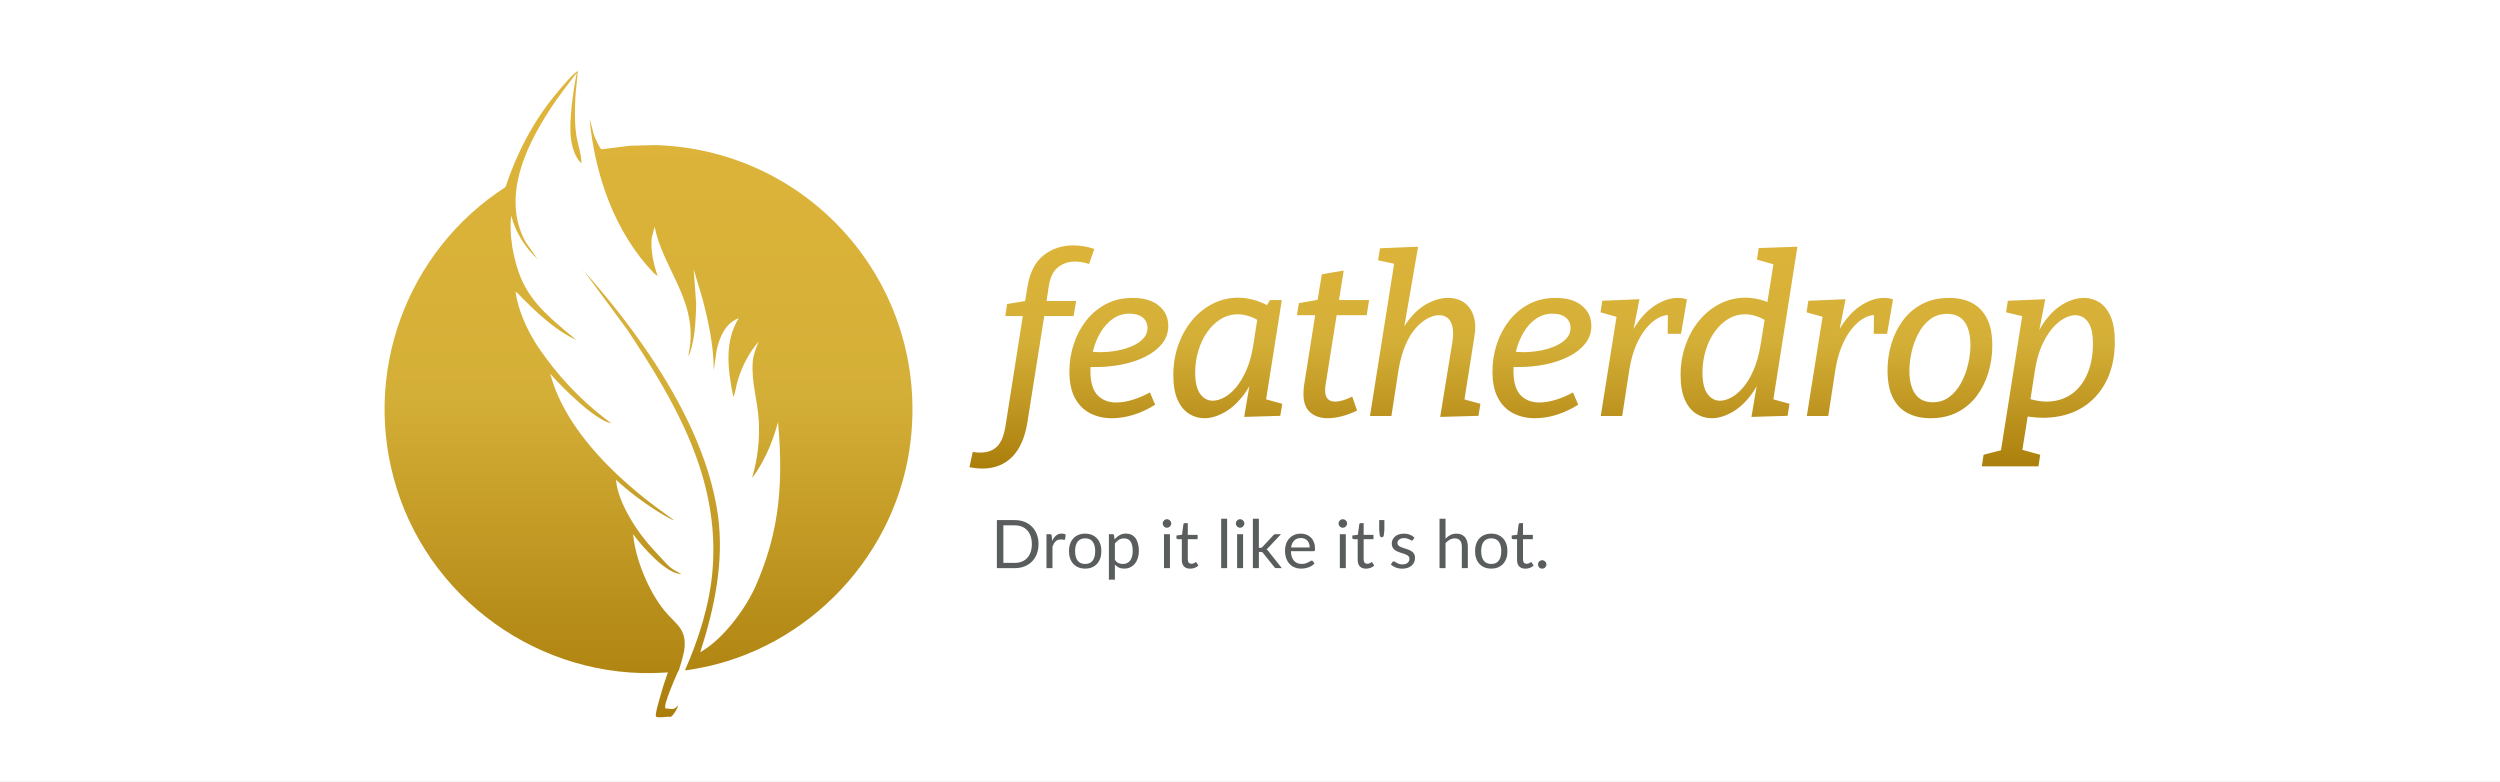
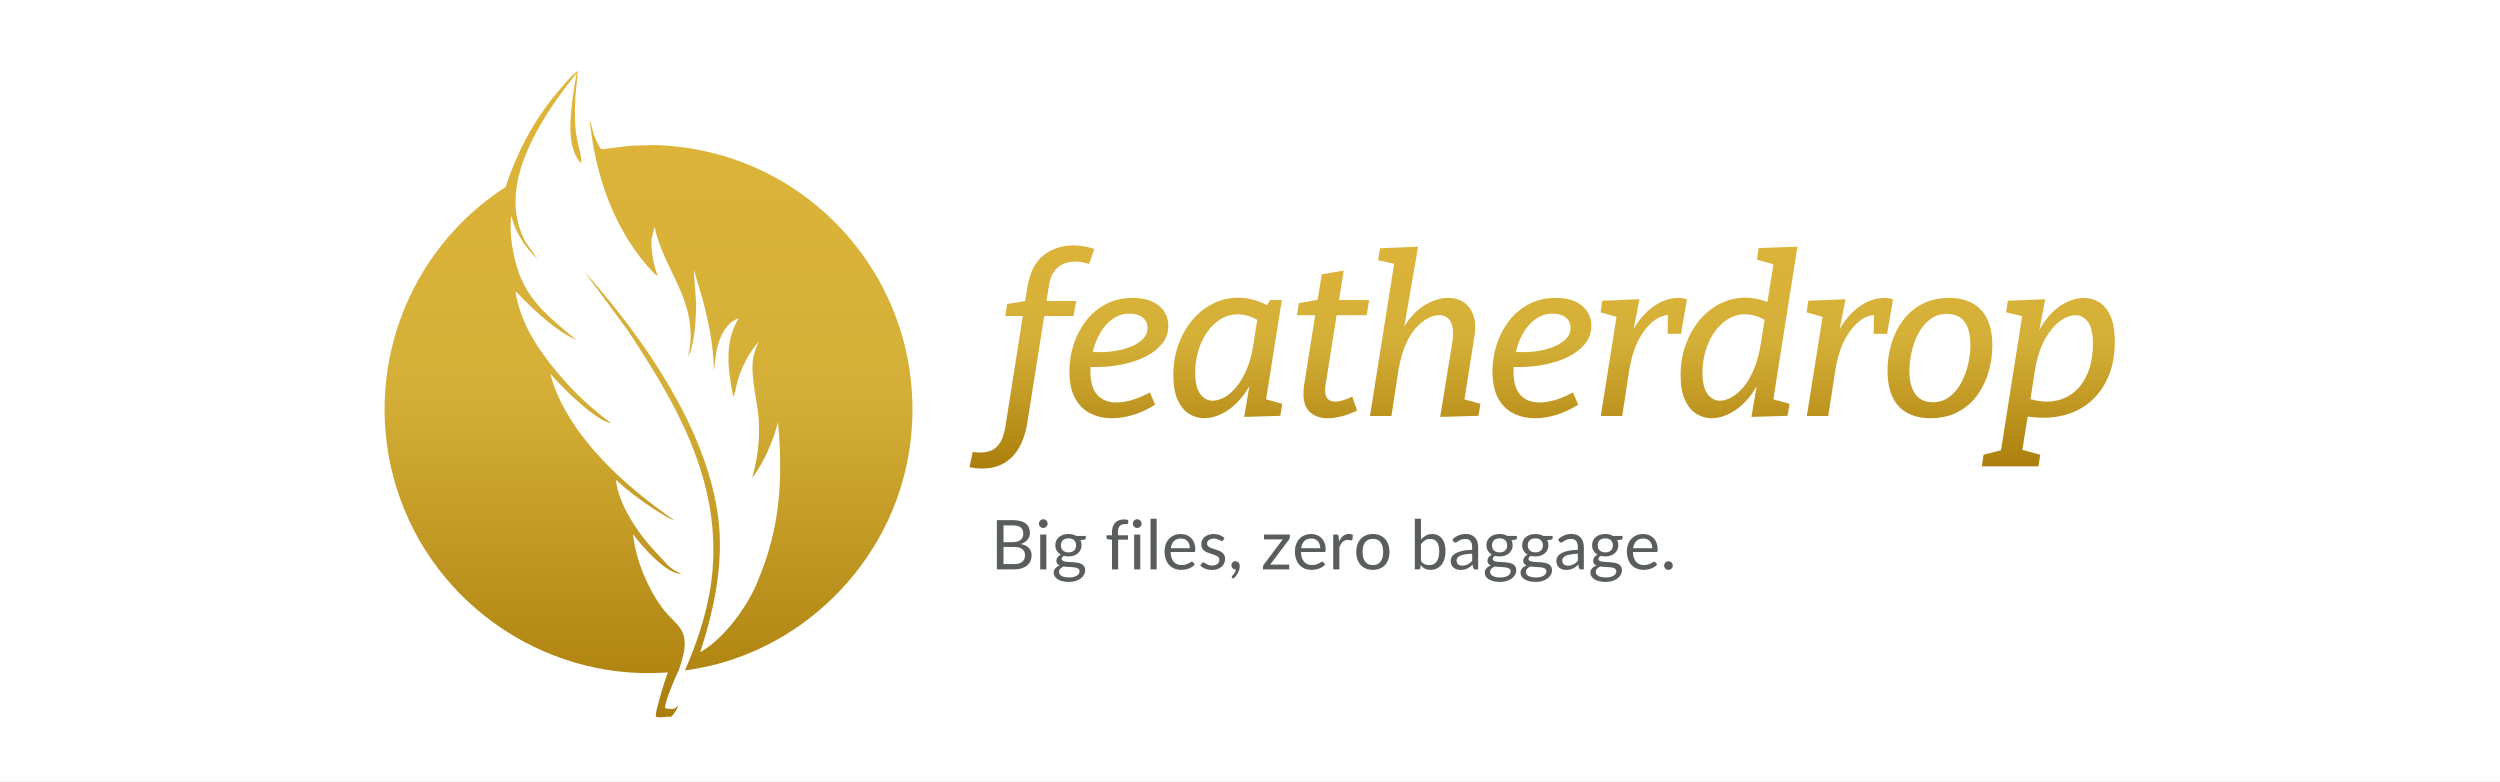
<svg xmlns="http://www.w3.org/2000/svg" viewBox="0 0 1600 500" width="1600" height="500" role="img" aria-label="featherdrop">
  <defs>
    <linearGradient id="fd-gold-name" x1="0" y1="135.36" x2="0" y2="303.37" gradientUnits="userSpaceOnUse">
      <stop offset="0" stop-color="#E0B53A" />
      <stop offset="0.5" stop-color="#D4AF37" />
      <stop offset="1" stop-color="#A97C0A" />
    </linearGradient>
  </defs>
  <rect width="1600" height="500" fill="#ffffff" />
  <g transform="translate(199.98,37.38) scale(0.43)">
    <defs>
      <linearGradient id="fd-gold" x1="500" y1="0" x2="500" y2="1000" gradientUnits="userSpaceOnUse">
        <stop offset="0" stop-color="#E0B53A" />
        <stop offset="0.5" stop-color="#D4AF37" />
        <stop offset="1" stop-color="#A97C0A" />
      </linearGradient>
    </defs>
    <g fill="url(#fd-gold)">
      <path d="M402.1,314.2c35.5,39.8,69.2,82,99.1,126.3,47.3,70.3,90.3,153.9,102.2,238.9,9.7,69.4-5.1,138.7-26.2,204.4,34.7-19.6,68.9-66.4,83.8-101.6,27.4-64.5,42.2-131.3,31.9-241-14.3,54.5-38.6,83.2-38.6,83.2,8.2-27.5,11.5-56,10-84.8-1.6-29.2-11.1-57.7-9.1-87.1.8-11,4.7-21.3,9.1-31.3-14.3,16.4-24.7,36.5-31.1,57.4-2.1,6.9-3.1,14.4-5.2,21.1s0,2.8-1.8,3.1c-7.9-38.6-13.6-80.9,8.2-116.1-20.3,7.3-29,29.3-33.1,48.9l-4,29.1c0-36.1-7.6-71.6-16.6-106.3l-13.3-44.3,3.7,51.2c-.6,21.5-1.2,43.3-6.7,64.2-1.1,4.1-2.5,10.4-5.2,13.4,4.4-18.4,4.8-36.9,1.5-55.5-8.4-48.2-42-88.8-51.4-136.8l-4.5,16.8c-1.4,19.5,2.6,38.4,9.1,56.7l-5.4-4.1c-59.3-61.7-88.1-146.6-96.2-230.9l6.6,24.7c1.2,3.4,8.7,20.6,11.3,21.5l42.5-5.3,38.1-1c236.9,7.5,413.4,218.3,377.6,453.9-25.6,168.5-162.8,304.6-331.8,327.7l-2.2.2c20.8-47.3,37.2-99,41.2-150.9,10.4-135.8-55.4-248-127.2-356.3l-66-89.5Z" />
      <path d="M545.9,908.6s-27.2,59.2-19.7,59c7.5-.2,10.6,3.5,17-3.6,4.1-4.2-6.7,16.8-10.7,16s-19.2,2.3-21.2-.5,5.6-27,8.5-37.6c2.9-10.6,14.4-43.2,14.4-43.2l11.7,10Z" />
      <path d="M400.2,156.3c-8.7-8.2-13.3-22.5-15.1-34.3-5.3-33.9,8.2-100.5,8.2-100.5,0,0-20.8,26.7-30.5,40.6-40.8,59-84.3,141.1-45.3,211.7l17.4,24.8c-18.5-17.3-32.7-39.7-39-64.4,0,0-5.3,29.8,8.4,76s41.6,70.5,88.7,109c-40.9-18.2-79.7-62.4-90.7-72.5,2.3,21.3,13.9,55,36.9,87.7,23,32.7,53.5,69.9,105.5,108.7-22.3-3.8-69.5-49.2-90.8-73.8,31.3,119.2,174.6,209.9,184.2,218-1,1.5-47.7-24.2-86.3-60.1,2.6,34.8,33.4,80.6,56.3,104.6s21,25.9,40.9,35.4c-21.5,1-57.4-39.5-71.8-59,3.3,36.6,22.8,84.2,46.4,113.4,17.4,21.5,34.3,26.8,29.7,59.7-.6,4.4-6.9,28.8-9.2,31l-2,.3c-185.8,20.5-361.6-95.6-416.9-273.1-52.8-169.3,14.2-352.7,162.1-448,16.5-50.1,41.2-97.6,74.9-138.3,6.3-7.6,22.9-27.6,30-32.6s2.5-1.6,2.6-1.4c-.7,13.4-2.9,27-3.6,40.5-.9,18.6-1.1,39.3,2,57.6,2.2,13,7.3,25.4,7,38.8Z" />
    </g>
  </g>
  <path d="M628.84 299.87Q626.32 299.87 624.22 299.58Q622.12 299.31 620.44 299.02L622.54 289.22Q623.38 289.37 624.57 289.50Q625.76 289.64 627.16 289.64Q631.36 289.64 634.23 288.38Q637.10 287.13 638.92 284.88Q640.74 282.64 641.79 279.70Q642.84 276.76 643.40 273.40L654.88 200.46L656.14 202.28L643.40 202.28L644.52 194.58L657.96 192.34L655.72 194.86L657.54 183.80Q659.78 169.80 667.83 163.43Q675.88 157.06 686.94 157.06Q693.52 157.06 700.38 159.30L697.02 168.96Q692.40 167.42 687.92 167.42Q681.76 167.42 677.14 171.06Q672.52 174.70 671.26 182.96L669.44 194.86L667.90 192.63L688.76 192.63L687.08 202.28L666.78 202.28L668.60 200.46L657.54 270.19Q656.42 277.32 654.04 282.85Q651.66 288.38 648.02 292.16Q644.38 295.94 639.55 297.90Q634.72 299.87 628.84 299.87M711.58 267.66Q704.02 267.66 697.86 264.58Q691.70 261.50 688.06 254.92Q684.42 248.34 684.42 237.70Q684.42 228.74 687.15 220.34Q689.88 211.94 695.13 205.22Q700.38 198.50 707.87 194.58Q715.36 190.66 724.88 190.66Q735.66 190.66 741.68 195.63Q747.70 200.60 747.70 208.58Q747.70 215.02 743.78 219.92Q739.86 224.82 733.21 228.18Q726.56 231.54 718.30 233.22Q710.04 234.90 701.36 234.90Q700.10 234.90 698.84 234.90Q697.58 234.90 696.32 234.76L697.16 224.96Q698.84 225.10 700.59 225.24Q702.34 225.38 704.16 225.38Q709.48 225.38 714.87 224.40Q720.26 223.42 724.67 221.46Q729.08 219.50 731.74 216.63Q734.40 213.76 734.40 209.98Q734.40 205.78 731.39 203.26Q728.38 200.74 722.92 200.74Q717.04 200.74 712.35 203.96Q707.66 207.18 704.44 212.57Q701.22 217.96 699.54 224.47Q697.86 230.98 697.86 237.42Q697.86 248.06 702.34 252.82Q706.82 257.58 714.38 257.58Q719.28 257.58 724.81 255.90Q730.34 254.22 735.94 251.14L739.30 258.99Q732.44 263.32 725.37 265.50Q718.30 267.66 711.58 267.66M770.80 267.66Q765.48 267.66 760.93 264.79Q756.38 261.93 753.65 255.83Q750.92 249.74 750.92 239.94Q750.92 229.86 754.07 220.90Q757.22 211.94 762.82 205.15Q768.42 198.36 776.05 194.44Q783.68 190.52 792.50 190.52Q797.96 190.52 803.84 192.34Q809.72 194.16 815.74 198.22L809.72 197.24L812.80 192.06L820.36 192.06L809.16 262.76L804.40 253.94L820.64 258.43L819.38 266.13L796.28 266.82L800.76 240.22L804.82 233.36Q801.88 244.84 796.14 252.47Q790.40 260.10 783.68 263.88Q776.96 267.66 770.80 267.66M776.12 256.46Q779.62 256.46 783.61 254.29Q787.60 252.13 791.24 247.71Q794.88 243.30 797.75 236.72Q800.62 230.14 802.02 221.32L805.10 201.72L807.48 206.48Q803.42 203.68 799.64 202.42Q795.86 201.16 792.22 201.16Q786.20 201.16 781.23 204.24Q776.26 207.32 772.62 212.50Q768.98 217.68 766.95 224.40Q764.92 231.13 764.92 238.40Q764.92 247.78 768.14 252.13Q771.36 256.46 776.12 256.46M849.76 267.66Q842.76 267.66 838.49 263.88Q834.22 260.10 834.22 252.13Q834.22 250.86 834.29 249.67Q834.36 248.48 834.50 247.22L842.06 199.63L843.60 201.72L830.02 201.72L831.28 194.02L845.56 191.50L842.90 194.16L845.98 175.54L859.98 173.16L856.62 194.16L855.36 192.06L876.22 192.06L874.68 201.72L853.54 201.72L855.78 199.63L848.36 246.38Q848.22 246.94 848.15 247.85Q848.08 248.76 848.08 249.74Q848.08 253.66 849.76 255.34Q851.44 257.02 854.52 257.02Q856.76 257.02 859.56 256.19Q862.36 255.34 865.44 253.80L868.52 262.76Q863.34 265.28 858.51 266.47Q853.68 267.66 849.76 267.66M946.22 266.13L921.72 266.82L929.56 218.66Q930.40 213.20 929.63 209.42Q928.86 205.64 926.69 203.68Q924.52 201.72 921.02 201.72Q917.52 201.72 913.60 203.82Q909.68 205.92 905.97 210.12Q902.26 214.32 899.46 220.90Q896.66 227.48 895.12 236.30L890.50 266.26L876.78 266.26L892.60 166.58L894.42 169.24L881.96 166.58L883.22 158.88L907.58 157.90L897.22 217.82L892.18 224.96Q895.54 212.64 901.35 205.08Q907.16 197.52 913.88 194.09Q920.60 190.66 926.76 190.66Q932.78 190.66 936.98 193.60Q941.18 196.54 943.07 202.14Q944.96 207.74 943.56 215.72L936.84 258.28L931.10 253.94L947.48 258.43L946.22 266.13M982.34 267.66Q974.78 267.66 968.62 264.58Q962.46 261.50 958.82 254.92Q955.18 248.34 955.18 237.70Q955.18 228.74 957.91 220.34Q960.64 211.94 965.89 205.22Q971.14 198.50 978.63 194.58Q986.12 190.66 995.64 190.66Q1006.42 190.66 1012.44 195.63Q1018.46 200.60 1018.46 208.58Q1018.46 215.02 1014.54 219.92Q1010.62 224.82 1003.97 228.18Q997.32 231.54 989.06 233.22Q980.80 234.90 972.12 234.90Q970.86 234.90 969.60 234.90Q968.34 234.90 967.08 234.76L967.92 224.96Q969.60 225.10 971.35 225.24Q973.10 225.38 974.92 225.38Q980.24 225.38 985.63 224.40Q991.02 223.42 995.43 221.46Q999.84 219.50 1002.50 216.63Q1005.16 213.76 1005.16 209.98Q1005.16 205.78 1002.15 203.26Q999.14 200.74 993.68 200.74Q987.80 200.74 983.11 203.96Q978.42 207.18 975.20 212.57Q971.98 217.96 970.30 224.47Q968.62 230.98 968.62 237.42Q968.62 248.06 973.10 252.82Q977.58 257.58 985.14 257.58Q990.04 257.58 995.57 255.90Q1001.10 254.22 1006.70 251.14L1010.06 258.99Q1003.20 263.32 996.13 265.50Q989.06 267.66 982.34 267.66M1038.20 266.26L1024.48 266.26L1035.68 195.84L1040.44 204.38L1024.34 199.90L1025.46 192.48L1049.26 191.50L1044.08 217.82L1039.88 224.96Q1042.68 214.04 1048.21 206.34Q1053.74 198.64 1060.53 194.65Q1067.32 190.66 1073.90 190.66Q1077.26 190.66 1079.64 191.64L1075.86 213.62L1067.32 213.62L1067.46 200.04L1069.28 201.58Q1065.36 201.30 1061.30 203.47Q1057.24 205.64 1053.53 210.12Q1049.82 214.60 1047.02 221.18Q1044.22 227.76 1042.82 236.30L1038.20 266.26M1095.46 267.66Q1090.14 267.66 1085.59 264.79Q1081.04 261.93 1078.31 255.83Q1075.58 249.74 1075.58 239.94Q1075.58 229.86 1078.73 220.90Q1081.88 211.94 1087.48 205.15Q1093.08 198.36 1100.71 194.44Q1108.34 190.52 1117.16 190.52Q1122.62 190.52 1128.50 192.34Q1134.38 194.16 1140.40 198.22L1130.74 195.84L1136.06 162.38L1140.82 170.78L1124.44 166.16L1125.56 158.74L1150.34 157.90L1133.82 262.76L1129.06 253.94L1145.30 258.43L1144.04 266.13L1120.94 266.82L1125.42 240.22L1129.48 233.36Q1126.54 244.84 1120.87 252.47Q1115.20 260.10 1108.41 263.88Q1101.62 267.66 1095.46 267.66M1100.78 256.46Q1104.28 256.46 1108.20 254.29Q1112.12 252.13 1115.83 247.71Q1119.54 243.30 1122.34 236.72Q1125.14 230.14 1126.68 221.32L1129.76 202.14L1132.14 206.48Q1128.08 203.68 1124.30 202.42Q1120.52 201.16 1116.88 201.16Q1110.86 201.16 1105.89 204.24Q1100.92 207.32 1097.28 212.50Q1093.64 217.68 1091.61 224.40Q1089.58 231.13 1089.58 238.40Q1089.58 247.78 1092.80 252.13Q1096.02 256.46 1100.78 256.46M1170.08 266.26L1156.36 266.26L1167.56 195.84L1172.32 204.38L1156.22 199.90L1157.34 192.48L1181.14 191.50L1175.96 217.82L1171.76 224.96Q1174.56 214.04 1180.09 206.34Q1185.62 198.64 1192.41 194.65Q1199.20 190.66 1205.78 190.66Q1209.14 190.66 1211.52 191.64L1207.74 213.62L1199.20 213.62L1199.34 200.04L1201.16 201.58Q1197.24 201.30 1193.18 203.47Q1189.12 205.64 1185.41 210.12Q1181.70 214.60 1178.90 221.18Q1176.10 227.76 1174.70 236.30L1170.08 266.26M1235.46 267.66Q1227.34 267.66 1221.11 264.51Q1214.88 261.37 1211.45 254.57Q1208.02 247.78 1208.02 237Q1208.02 228.32 1210.47 220.06Q1212.92 211.80 1217.82 205.15Q1222.72 198.50 1230.14 194.58Q1237.56 190.66 1247.50 190.66Q1255.76 190.66 1261.92 193.81Q1268.08 196.96 1271.58 203.68Q1275.08 210.40 1275.08 221.18Q1275.08 229.86 1272.63 238.19Q1270.18 246.52 1265.28 253.17Q1260.38 259.82 1252.89 263.75Q1245.40 267.66 1235.46 267.66M1237 257.44Q1243.16 257.44 1247.71 253.94Q1252.26 250.44 1255.20 244.91Q1258.14 239.38 1259.61 233.01Q1261.08 226.64 1261.08 220.90Q1261.08 211.38 1257.44 206.13Q1253.80 200.88 1246.10 200.88Q1239.80 200.88 1235.25 204.38Q1230.70 207.88 1227.76 213.41Q1224.82 218.94 1223.42 225.31Q1222.02 231.68 1222.02 237.28Q1222.02 246.80 1225.73 252.13Q1229.44 257.44 1237 257.44M1304.62 298.46L1268.36 298.46L1269.48 291.04L1286.84 286.56L1279.70 294.13L1294.54 200.18L1296.50 202.84L1283.90 199.90L1285.02 192.48L1308.96 191.50L1303.78 218.52L1300.14 224.82Q1303.08 213.34 1308.61 205.71Q1314.14 198.08 1320.79 194.38Q1327.44 190.66 1333.74 190.66Q1339.06 190.66 1343.54 193.46Q1348.02 196.26 1350.75 202.42Q1353.48 208.58 1353.48 218.66Q1353.48 232.10 1348.79 242.32Q1344.10 252.54 1335.63 258.84Q1327.16 265.14 1315.54 266.82Q1303.92 268.50 1290.06 265L1298.18 263.75L1293.28 294.40L1288.38 286.28L1305.74 291.04L1304.62 298.46M1302.38 236.86L1299.02 258.56L1296.08 254.36Q1305.88 257.87 1313.93 256.75Q1321.98 255.63 1327.65 250.79Q1333.32 245.96 1336.40 238.05Q1339.48 230.14 1339.48 220.06Q1339.48 210.26 1336.26 205.99Q1333.04 201.72 1328.28 201.72Q1324.78 201.72 1320.86 203.89Q1316.94 206.06 1313.23 210.47Q1309.52 214.88 1306.65 221.46Q1303.78 228.04 1302.38 236.86" fill="url(#fd-gold-name)" />
-   <path d="M664.65 348.24Q664.65 351.70 663.56 354.53Q662.46 357.36 660.47 359.38Q658.47 361.40 655.67 362.50Q652.87 363.61 649.48 363.61L638 363.61L638 332.86L649.48 332.86Q652.87 332.86 655.67 333.96Q658.47 335.07 660.47 337.10Q662.46 339.12 663.56 341.96Q664.65 344.79 664.65 348.24M660.38 348.24Q660.38 345.41 659.61 343.18Q658.84 340.95 657.42 339.40Q656 337.86 653.99 337.04Q651.97 336.23 649.48 336.23L642.16 336.23L642.16 360.24L649.48 360.24Q651.97 360.24 653.99 359.42Q656 358.61 657.42 357.07Q658.84 355.54 659.61 353.31Q660.38 351.08 660.38 348.24M673.11 342.92L673.36 346.23Q674.39 344 675.90 342.74Q677.40 341.48 679.57 341.48Q680.25 341.48 680.89 341.64Q681.52 341.79 682.01 342.11L681.73 344.96Q681.60 345.50 681.09 345.50Q680.79 345.50 680.21 345.37Q679.63 345.24 678.90 345.24Q677.87 345.24 677.07 345.54Q676.26 345.84 675.63 346.43Q675 347.02 674.49 347.89Q673.99 348.76 673.58 349.88L673.58 363.61L669.74 363.61L669.74 341.87L671.93 341.87Q672.55 341.87 672.78 342.11Q673.02 342.34 673.11 342.92M694.52 341.53Q696.90 341.53 698.81 342.32Q700.72 343.12 702.08 344.57Q703.43 346.03 704.15 348.10Q704.87 350.18 704.87 352.73Q704.87 355.30 704.15 357.36Q703.43 359.42 702.08 360.88Q700.72 362.34 698.81 363.13Q696.90 363.91 694.52 363.91Q692.12 363.91 690.20 363.13Q688.28 362.34 686.93 360.88Q685.57 359.42 684.86 357.36Q684.14 355.30 684.14 352.73Q684.14 350.18 684.86 348.10Q685.57 346.03 686.93 344.57Q688.28 343.12 690.20 342.32Q692.12 341.53 694.52 341.53M694.52 360.93Q697.74 360.93 699.33 358.77Q700.92 356.61 700.92 352.75Q700.92 348.87 699.33 346.70Q697.74 344.53 694.52 344.53Q692.89 344.53 691.68 345.09Q690.47 345.65 689.66 346.70Q688.86 347.75 688.46 349.29Q688.06 350.82 688.06 352.75Q688.06 356.61 689.66 358.77Q691.26 360.93 694.52 360.93M713.54 347.86L713.54 358.37Q714.59 359.79 715.83 360.37Q717.08 360.95 718.62 360.95Q721.67 360.95 723.30 358.78Q724.93 356.61 724.93 352.60Q724.93 350.48 724.55 348.95Q724.18 347.43 723.47 346.45Q722.76 345.48 721.73 345.03Q720.70 344.57 719.39 344.57Q717.53 344.57 716.12 345.43Q714.72 346.29 713.54 347.86M713 342.67L713.34 345.24Q714.72 343.54 716.52 342.51Q718.32 341.48 720.64 341.48Q722.53 341.48 724.05 342.20Q725.57 342.92 726.65 344.33Q727.72 345.73 728.30 347.82Q728.88 349.90 728.88 352.60Q728.88 355 728.23 357.07Q727.59 359.15 726.38 360.66Q725.17 362.17 723.42 363.04Q721.67 363.91 719.48 363.91Q717.48 363.91 716.06 363.23Q714.63 362.56 713.54 361.36L713.54 370.97L709.69 370.97L709.69 341.87L711.99 341.87Q712.81 341.87 713 342.67M744.95 341.87L748.77 341.87L748.77 363.61L744.95 363.61L744.95 341.87M749.59 335.05Q749.59 335.61 749.36 336.09Q749.14 336.57 748.76 336.95Q748.38 337.32 747.88 337.54Q747.38 337.75 746.82 337.75Q746.26 337.75 745.78 337.54Q745.29 337.32 744.93 336.95Q744.57 336.57 744.35 336.09Q744.14 335.61 744.14 335.05Q744.14 334.49 744.35 333.98Q744.57 333.48 744.93 333.11Q745.29 332.73 745.78 332.52Q746.26 332.30 746.82 332.30Q747.38 332.30 747.88 332.52Q748.38 332.73 748.76 333.11Q749.14 333.48 749.36 333.98Q749.59 334.49 749.59 335.05M761.71 363.95Q759.14 363.95 757.75 362.51Q756.37 361.08 756.37 358.37L756.37 345.07L753.75 345.07Q753.41 345.07 753.17 344.86Q752.93 344.66 752.93 344.23L752.93 342.71L756.50 342.26L757.38 335.54Q757.44 335.22 757.67 335.01Q757.89 334.81 758.26 334.81L760.19 334.81L760.19 342.30L766.47 342.30L766.47 345.07L760.19 345.07L760.19 358.12Q760.19 359.49 760.85 360.15Q761.52 360.82 762.57 360.82Q763.17 360.82 763.61 360.66Q764.05 360.50 764.37 360.30Q764.69 360.11 764.92 359.95Q765.14 359.79 765.32 359.79Q765.62 359.79 765.85 360.15L766.97 361.98Q765.98 362.90 764.59 363.43Q763.19 363.95 761.71 363.95M781.54 332L785.36 332L785.36 363.61L781.54 363.61L781.54 332M791.75 341.87L795.57 341.87L795.57 363.61L791.75 363.61L791.75 341.87M796.39 335.05Q796.39 335.61 796.16 336.09Q795.94 336.57 795.56 336.95Q795.19 337.32 794.68 337.54Q794.18 337.75 793.62 337.75Q793.06 337.75 792.58 337.54Q792.10 337.32 791.73 336.95Q791.37 336.57 791.15 336.09Q790.94 335.61 790.94 335.05Q790.94 334.49 791.15 333.98Q791.37 333.48 791.73 333.11Q792.10 332.73 792.58 332.52Q793.06 332.30 793.62 332.30Q794.18 332.30 794.68 332.52Q795.19 332.73 795.56 333.11Q795.94 333.48 796.16 333.98Q796.39 334.49 796.39 335.05M801.84 332L805.68 332L805.68 350.60L806.67 350.60Q807.10 350.60 807.39 350.49Q807.68 350.37 808 350L814.86 342.64Q815.17 342.28 815.50 342.07Q815.83 341.87 816.39 341.87L819.84 341.87L811.84 350.39Q811.26 351.12 810.59 351.53Q810.98 351.79 811.29 352.12Q811.60 352.45 811.88 352.88L820.38 363.61L816.97 363.61Q816.47 363.61 816.12 363.45Q815.77 363.29 815.51 362.86L808.36 353.95Q808.04 353.50 807.73 353.36Q807.42 353.22 806.77 353.22L805.68 353.22L805.68 363.61L801.84 363.61L801.84 332M826.30 350.37L838.19 350.37Q838.19 349.04 837.82 347.93Q837.44 346.83 836.72 346.02Q836 345.22 834.97 344.78Q833.94 344.34 832.63 344.34Q829.89 344.34 828.29 345.94Q826.69 347.54 826.30 350.37M840.21 359.17L841.28 360.56Q840.57 361.42 839.59 362.05Q838.60 362.69 837.47 363.09Q836.35 363.50 835.14 363.71Q833.94 363.91 832.76 363.91Q830.51 363.91 828.61 363.15Q826.71 362.39 825.33 360.92Q823.94 359.45 823.17 357.28Q822.40 355.11 822.40 352.30Q822.40 350.03 823.09 348.05Q823.79 346.08 825.10 344.63Q826.41 343.18 828.30 342.35Q830.19 341.53 832.55 341.53Q834.50 341.53 836.16 342.18Q837.83 342.84 839.04 344.07Q840.25 345.30 840.94 347.12Q841.62 348.93 841.62 351.25Q841.62 352.15 841.43 352.45Q841.24 352.75 840.70 352.75L826.17 352.75Q826.24 354.81 826.74 356.33Q827.25 357.86 828.15 358.88Q829.05 359.90 830.29 360.40Q831.54 360.91 833.08 360.91Q834.52 360.91 835.56 360.57Q836.60 360.24 837.35 359.85Q838.10 359.47 838.61 359.13Q839.11 358.80 839.48 358.80Q839.95 358.80 840.21 359.17M857.50 341.87L861.32 341.87L861.32 363.61L857.50 363.61L857.50 341.87M862.14 335.05Q862.14 335.61 861.91 336.09Q861.69 336.57 861.31 336.95Q860.94 337.32 860.43 337.54Q859.93 337.75 859.37 337.75Q858.81 337.75 858.33 337.54Q857.85 337.32 857.48 336.95Q857.12 336.57 856.90 336.09Q856.69 335.61 856.69 335.05Q856.69 334.49 856.90 333.98Q857.12 333.48 857.48 333.11Q857.85 332.73 858.33 332.52Q858.81 332.30 859.37 332.30Q859.93 332.30 860.43 332.52Q860.94 332.73 861.31 333.11Q861.69 333.48 861.91 333.98Q862.14 334.49 862.14 335.05M874.26 363.95Q871.69 363.95 870.30 362.51Q868.92 361.08 868.92 358.37L868.92 345.07L866.30 345.07Q865.96 345.07 865.72 344.86Q865.49 344.66 865.49 344.23L865.49 342.71L869.05 342.26L869.93 335.54Q869.99 335.22 870.22 335.01Q870.44 334.81 870.81 334.81L872.74 334.81L872.74 342.30L879.03 342.30L879.03 345.07L872.74 345.07L872.74 358.12Q872.74 359.49 873.40 360.15Q874.07 360.82 875.12 360.82Q875.72 360.82 876.16 360.66Q876.60 360.50 876.92 360.30Q877.25 360.11 877.47 359.95Q877.70 359.79 877.87 359.79Q878.17 359.79 878.40 360.15L879.52 361.98Q878.53 362.90 877.14 363.43Q875.74 363.95 874.26 363.95M882.68 332.86L886 332.86L886 339.08L885.66 342.41Q885.55 343.09 885.26 343.47Q884.97 343.85 884.33 343.85Q883.75 343.85 883.44 343.47Q883.13 343.09 883.02 342.41L882.68 339.08L882.68 332.86M905.25 344.06L904.39 345.45Q904.13 345.93 903.60 345.93Q903.28 345.93 902.87 345.69Q902.46 345.45 901.87 345.17Q901.28 344.88 900.46 344.63Q899.65 344.38 898.53 344.38Q897.57 344.38 896.80 344.63Q896.02 344.88 895.48 345.30Q894.93 345.73 894.64 346.30Q894.35 346.87 894.35 347.54Q894.35 348.37 894.83 348.93Q895.31 349.49 896.11 349.90Q896.90 350.30 897.91 350.62Q898.92 350.93 899.98 351.28Q901.04 351.63 902.05 352.06Q903.06 352.49 903.86 353.14Q904.65 353.78 905.13 354.71Q905.61 355.65 905.61 356.96Q905.61 358.46 905.08 359.74Q904.54 361.01 903.49 361.95Q902.44 362.88 900.92 363.42Q899.39 363.95 897.40 363.95Q895.12 363.95 893.28 363.21Q891.43 362.47 890.14 361.31L891.04 359.85Q891.22 359.57 891.45 359.42Q891.69 359.27 892.05 359.27Q892.44 359.27 892.87 359.57Q893.30 359.88 893.91 360.24Q894.52 360.60 895.40 360.91Q896.28 361.21 897.59 361.21Q898.71 361.21 899.54 360.92Q900.38 360.63 900.94 360.13Q901.49 359.64 901.76 359Q902.03 358.35 902.03 357.62Q902.03 356.72 901.55 356.13Q901.07 355.54 900.27 355.12Q899.48 354.70 898.46 354.39Q897.44 354.08 896.38 353.74Q895.31 353.39 894.30 352.95Q893.28 352.51 892.48 351.85Q891.69 351.18 891.21 350.21Q890.72 349.23 890.72 347.84Q890.72 346.59 891.24 345.44Q891.75 344.30 892.74 343.43Q893.73 342.56 895.16 342.04Q896.60 341.53 898.45 341.53Q900.59 341.53 902.30 342.20Q904.01 342.88 905.25 344.06M925.14 332L925.14 344.77Q926.54 343.29 928.23 342.41Q929.93 341.53 932.14 341.53Q933.92 341.53 935.28 342.12Q936.64 342.71 937.56 343.79Q938.47 344.88 938.94 346.40Q939.41 347.92 939.41 349.77L939.41 363.61L935.57 363.61L935.57 349.77Q935.57 347.30 934.44 345.94Q933.32 344.57 931.02 344.57Q929.33 344.57 927.86 345.39Q926.39 346.21 925.14 347.60L925.14 363.61L921.30 363.61L921.30 332L925.14 332M954.41 341.53Q956.79 341.53 958.70 342.32Q960.61 343.12 961.97 344.57Q963.32 346.03 964.04 348.10Q964.76 350.18 964.76 352.73Q964.76 355.30 964.04 357.36Q963.32 359.42 961.97 360.88Q960.61 362.34 958.70 363.13Q956.79 363.91 954.41 363.91Q952.01 363.91 950.09 363.13Q948.17 362.34 946.82 360.88Q945.46 359.42 944.75 357.36Q944.03 355.30 944.03 352.73Q944.03 350.18 944.75 348.10Q945.46 346.03 946.82 344.57Q948.17 343.12 950.09 342.32Q952.01 341.53 954.41 341.53M954.41 360.93Q957.63 360.93 959.22 358.77Q960.81 356.61 960.81 352.75Q960.81 348.87 959.22 346.70Q957.63 344.53 954.41 344.53Q952.78 344.53 951.57 345.09Q950.36 345.65 949.55 346.70Q948.75 347.75 948.35 349.29Q947.95 350.82 947.95 352.75Q947.95 356.61 949.55 358.77Q951.15 360.93 954.41 360.93M976.26 363.95Q973.68 363.95 972.30 362.51Q970.91 361.08 970.91 358.37L970.91 345.07L968.30 345.07Q967.95 345.07 967.72 344.86Q967.48 344.66 967.48 344.23L967.48 342.71L971.04 342.26L971.92 335.54Q971.99 335.22 972.21 335.01Q972.44 334.81 972.80 334.81L974.73 334.81L974.73 342.30L981.02 342.30L981.02 345.07L974.73 345.07L974.73 358.12Q974.73 359.49 975.40 360.15Q976.06 360.82 977.12 360.82Q977.72 360.82 978.16 360.66Q978.60 360.50 978.92 360.30Q979.24 360.11 979.47 359.95Q979.69 359.79 979.86 359.79Q980.16 359.79 980.40 360.15L981.52 361.98Q980.53 362.90 979.13 363.43Q977.74 363.95 976.26 363.95M984.33 361.25Q984.33 360.69 984.53 360.20Q984.73 359.70 985.09 359.34Q985.44 358.97 985.94 358.76Q986.43 358.54 986.99 358.54Q987.55 358.54 988.04 358.76Q988.53 358.97 988.90 359.34Q989.26 359.70 989.48 360.20Q989.69 360.69 989.69 361.25Q989.69 361.83 989.48 362.31Q989.26 362.79 988.90 363.16Q988.53 363.52 988.04 363.73Q987.55 363.93 986.99 363.93Q986.43 363.93 985.94 363.73Q985.44 363.52 985.09 363.16Q984.73 362.79 984.53 362.31Q984.33 361.83 984.33 361.25" fill="#5a5d5e" />
+   <path d="M642.25 361.02L649.07 361.02Q650.89 361.02 652.21 360.60Q653.53 360.18 654.38 359.42Q655.23 358.66 655.62 357.62Q656.02 356.57 656.02 355.32Q656.02 352.88 654.28 351.46Q652.54 350.04 649.07 350.04L642.25 350.04L642.25 361.02M648.05 336.25L642.25 336.25L642.25 347L647.88 347Q649.68 347 651.01 346.61Q652.34 346.21 653.21 345.51Q654.08 344.80 654.50 343.80Q654.92 342.80 654.92 341.61Q654.92 338.82 653.25 337.53Q651.57 336.25 648.05 336.25M638 332.88L648.05 332.88Q650.96 332.88 653.06 333.45Q655.16 334.02 656.51 335.08Q657.87 336.14 658.50 337.67Q659.14 339.19 659.14 341.11Q659.14 342.27 658.78 343.34Q658.42 344.41 657.69 345.33Q656.96 346.26 655.85 346.99Q654.74 347.73 653.25 348.19Q656.72 348.85 658.47 350.67Q660.22 352.48 660.22 355.43Q660.22 357.43 659.48 359.08Q658.75 360.73 657.33 361.92Q655.91 363.11 653.84 363.76Q651.77 364.41 649.13 364.41L638 364.41L638 332.88M665.74 342.12L669.66 342.12L669.66 364.41L665.74 364.41L665.74 342.12M670.49 335.12Q670.49 335.70 670.26 336.19Q670.03 336.69 669.65 337.07Q669.26 337.46 668.75 337.68Q668.23 337.90 667.66 337.90Q667.08 337.90 666.59 337.68Q666.09 337.46 665.72 337.07Q665.35 336.69 665.13 336.19Q664.91 335.70 664.91 335.12Q664.91 334.55 665.13 334.04Q665.35 333.52 665.72 333.13Q666.09 332.75 666.59 332.53Q667.08 332.31 667.66 332.31Q668.23 332.31 668.75 332.53Q669.26 332.75 669.65 333.13Q670.03 333.52 670.26 334.04Q670.49 334.55 670.49 335.12M683.85 353.52Q685.04 353.52 685.94 353.19Q686.84 352.86 687.46 352.26Q688.07 351.67 688.38 350.84Q688.69 350.02 688.69 349.03Q688.69 346.98 687.45 345.77Q686.20 344.56 683.85 344.56Q681.47 344.56 680.23 345.77Q678.99 346.98 678.99 349.03Q678.99 350.02 679.31 350.84Q679.62 351.67 680.24 352.26Q680.86 352.86 681.76 353.19Q682.66 353.52 683.85 353.52M690.91 365.62Q690.91 364.80 690.45 364.30Q689.99 363.79 689.21 363.50Q688.42 363.22 687.39 363.10Q686.36 362.98 685.20 362.91Q684.05 362.84 682.86 362.78Q681.67 362.71 680.57 362.56Q679.34 363.13 678.56 364Q677.78 364.87 677.78 366.03Q677.78 366.78 678.16 367.43Q678.55 368.08 679.34 368.55Q680.13 369.03 681.33 369.30Q682.53 369.58 684.16 369.58Q685.74 369.58 686.99 369.29Q688.25 369 689.12 368.48Q689.99 367.95 690.45 367.22Q690.91 366.50 690.91 365.62M688.84 343L694.89 343L694.89 344.45Q694.89 345.18 693.97 345.38L691.44 345.71Q692.19 347.16 692.19 348.92Q692.19 350.55 691.56 351.88Q690.93 353.21 689.83 354.15Q688.73 355.10 687.19 355.61Q685.65 356.11 683.85 356.11Q682.29 356.11 680.90 355.74Q680.20 356.18 679.82 356.67Q679.45 357.17 679.45 357.67Q679.45 358.47 680.10 358.87Q680.75 359.28 681.80 359.46Q682.86 359.63 684.21 359.68Q685.56 359.72 686.98 359.82Q688.40 359.92 689.75 360.16Q691.11 360.40 692.16 360.95Q693.22 361.50 693.87 362.47Q694.52 363.44 694.52 364.98Q694.52 366.41 693.80 367.75Q693.09 369.09 691.75 370.14Q690.40 371.18 688.46 371.81Q686.51 372.44 684.07 372.44Q681.63 372.44 679.80 371.95Q677.97 371.47 676.76 370.65Q675.55 369.84 674.95 368.77Q674.34 367.71 674.34 366.54Q674.34 364.89 675.38 363.75Q676.41 362.60 678.22 361.92Q677.23 361.48 676.64 360.74Q676.06 360.01 676.06 358.75Q676.06 358.27 676.24 357.75Q676.41 357.23 676.77 356.72Q677.14 356.20 677.67 355.74Q678.19 355.28 678.90 354.92Q677.25 354 676.32 352.47Q675.40 350.94 675.40 348.92Q675.40 347.29 676.03 345.96Q676.65 344.63 677.78 343.69Q678.90 342.76 680.45 342.25Q682 341.75 683.85 341.75Q685.30 341.75 686.55 342.06Q687.81 342.38 688.84 343M715.62 364.41L711.68 364.41L711.68 345.46L709.21 345.18Q708.75 345.07 708.46 344.84Q708.16 344.61 708.16 344.17L708.16 342.56L711.68 342.56L711.68 340.40Q711.68 338.49 712.22 337Q712.76 335.52 713.76 334.50Q714.76 333.47 716.17 332.95Q717.57 332.42 719.33 332.42Q720.83 332.42 722.08 332.86L722 334.82Q721.95 335.34 721.41 335.39Q720.87 335.43 719.97 335.43Q718.96 335.43 718.13 335.70Q717.31 335.96 716.72 336.55Q716.12 337.15 715.80 338.12Q715.48 339.08 715.48 340.51L715.48 342.56L721.91 342.56L721.91 345.40L715.62 345.40L715.62 364.41M725.87 342.12L729.78 342.12L729.78 364.41L725.87 364.41L725.87 342.12M730.62 335.12Q730.62 335.70 730.39 336.19Q730.16 336.69 729.77 337.07Q729.39 337.46 728.87 337.68Q728.35 337.90 727.78 337.90Q727.21 337.90 726.72 337.68Q726.22 337.46 725.85 337.07Q725.47 336.69 725.25 336.19Q725.03 335.70 725.03 335.12Q725.03 334.55 725.25 334.04Q725.47 333.52 725.85 333.13Q726.22 332.75 726.72 332.53Q727.21 332.31 727.78 332.31Q728.35 332.31 728.87 332.53Q729.39 332.75 729.77 333.13Q730.16 333.52 730.39 334.04Q730.62 334.55 730.62 335.12M736.34 332L740.26 332L740.26 364.41L736.34 364.41L736.34 332M749.32 350.83L761.51 350.83Q761.51 349.47 761.12 348.34Q760.74 347.20 760 346.38Q759.26 345.55 758.21 345.10Q757.15 344.65 755.81 344.65Q752.99 344.65 751.36 346.29Q749.72 347.93 749.32 350.83M763.58 359.85L764.68 361.28Q763.95 362.16 762.94 362.81Q761.93 363.46 760.77 363.88Q759.62 364.30 758.38 364.50Q757.15 364.71 755.94 364.71Q753.63 364.71 751.69 363.93Q749.74 363.15 748.32 361.64Q746.90 360.14 746.11 357.92Q745.32 355.69 745.32 352.81Q745.32 350.48 746.03 348.46Q746.75 346.43 748.09 344.95Q749.43 343.46 751.37 342.62Q753.30 341.77 755.72 341.77Q757.72 341.77 759.43 342.44Q761.13 343.11 762.38 344.38Q763.62 345.64 764.32 347.50Q765.03 349.36 765.03 351.73Q765.03 352.66 764.83 352.97Q764.63 353.27 764.08 353.27L749.19 353.27Q749.25 355.39 749.77 356.95Q750.29 358.51 751.21 359.56Q752.14 360.60 753.41 361.12Q754.69 361.63 756.27 361.63Q757.75 361.63 758.81 361.29Q759.88 360.95 760.65 360.56Q761.42 360.16 761.94 359.82Q762.45 359.48 762.83 359.48Q763.31 359.48 763.58 359.85M783.68 344.36L782.80 345.79Q782.54 346.28 781.99 346.28Q781.66 346.28 781.24 346.04Q780.82 345.79 780.22 345.50Q779.61 345.20 778.78 344.95Q777.94 344.69 776.80 344.69Q775.81 344.69 775.02 344.95Q774.22 345.20 773.66 345.64Q773.10 346.08 772.80 346.66Q772.51 347.25 772.51 347.93Q772.51 348.79 773 349.36Q773.50 349.93 774.31 350.35Q775.13 350.77 776.16 351.08Q777.19 351.40 778.28 351.77Q779.37 352.13 780.41 352.57Q781.44 353.01 782.25 353.67Q783.07 354.33 783.56 355.29Q784.06 356.24 784.06 357.59Q784.06 359.13 783.51 360.44Q782.96 361.74 781.88 362.70Q780.80 363.66 779.24 364.21Q777.68 364.76 775.63 364.76Q773.30 364.76 771.41 364Q769.52 363.24 768.20 362.05L769.12 360.56Q769.30 360.27 769.54 360.12Q769.78 359.96 770.15 359.96Q770.55 359.96 770.99 360.27Q771.43 360.58 772.06 360.95Q772.68 361.33 773.59 361.63Q774.49 361.94 775.83 361.94Q776.97 361.94 777.83 361.64Q778.69 361.35 779.26 360.84Q779.83 360.34 780.11 359.68Q780.38 359.02 780.38 358.27Q780.38 357.34 779.89 356.74Q779.39 356.13 778.58 355.70Q777.77 355.28 776.72 354.96Q775.68 354.64 774.59 354.29Q773.50 353.93 772.45 353.48Q771.41 353.03 770.59 352.35Q769.78 351.67 769.28 350.67Q768.79 349.67 768.79 348.24Q768.79 346.96 769.32 345.78Q769.85 344.61 770.86 343.72Q771.87 342.82 773.34 342.30Q774.82 341.77 776.71 341.77Q778.91 341.77 780.66 342.46Q782.41 343.15 783.68 344.36M789.29 370.37L788.63 369.73Q788.46 369.58 788.39 369.44Q788.33 369.31 788.33 369.11Q788.33 368.96 788.42 368.81Q788.52 368.65 788.66 368.52Q788.88 368.28 789.22 367.88Q789.56 367.49 789.91 366.95Q790.26 366.41 790.56 365.76Q790.86 365.11 790.99 364.38Q790.92 364.41 790.85 364.41Q790.77 364.41 790.70 364.41Q789.56 364.41 788.84 363.65Q788.13 362.89 788.13 361.70Q788.13 360.67 788.84 359.94Q789.56 359.21 790.75 359.21Q791.41 359.21 791.91 359.46Q792.42 359.70 792.76 360.13Q793.10 360.56 793.28 361.12Q793.45 361.68 793.45 362.34Q793.45 363.33 793.18 364.39Q792.90 365.46 792.36 366.51Q791.82 367.55 791.05 368.54Q790.28 369.53 789.29 370.37M825.51 342.12L825.51 343.79Q825.51 344.21 825.36 344.61Q825.22 345 824.98 345.29L812.90 361.35L825.09 361.35L825.09 364.41L808.30 364.41L808.30 362.78Q808.30 362.49 808.43 362.11Q808.57 361.72 808.83 361.37L820.97 345.20L808.98 345.20L808.98 342.12L825.51 342.12M832.74 350.83L844.93 350.83Q844.93 349.47 844.55 348.34Q844.16 347.20 843.42 346.38Q842.69 345.55 841.63 345.10Q840.58 344.65 839.23 344.65Q836.42 344.65 834.78 346.29Q833.14 347.93 832.74 350.83M847 359.85L848.10 361.28Q847.37 362.16 846.36 362.81Q845.35 363.46 844.19 363.88Q843.04 364.30 841.81 364.50Q840.58 364.71 839.37 364.71Q837.06 364.71 835.11 363.93Q833.16 363.15 831.74 361.64Q830.32 360.14 829.53 357.92Q828.74 355.69 828.74 352.81Q828.74 350.48 829.46 348.46Q830.17 346.43 831.51 344.95Q832.85 343.46 834.79 342.62Q836.73 341.77 839.15 341.77Q841.15 341.77 842.85 342.44Q844.56 343.11 845.80 344.38Q847.04 345.64 847.75 347.50Q848.45 349.36 848.45 351.73Q848.45 352.66 848.25 352.97Q848.06 353.27 847.51 353.27L832.61 353.27Q832.68 355.39 833.19 356.95Q833.71 358.51 834.64 359.56Q835.56 360.60 836.84 361.12Q838.11 361.63 839.70 361.63Q841.17 361.63 842.24 361.29Q843.30 360.95 844.07 360.56Q844.84 360.16 845.36 359.82Q845.88 359.48 846.25 359.48Q846.74 359.48 847 359.85M856.70 343.20L856.97 346.59Q858.02 344.30 859.56 343.01Q861.10 341.72 863.32 341.72Q864.03 341.72 864.68 341.88Q865.33 342.03 865.83 342.36L865.55 345.29Q865.41 345.84 864.89 345.84Q864.58 345.84 863.98 345.71Q863.39 345.57 862.64 345.57Q861.59 345.57 860.76 345.88Q859.94 346.19 859.29 346.80Q858.64 347.40 858.12 348.29Q857.60 349.18 857.19 350.33L857.19 364.41L853.25 364.41L853.25 342.12L855.49 342.12Q856.13 342.12 856.37 342.36Q856.61 342.60 856.70 343.20M878.66 341.77Q881.10 341.77 883.06 342.58Q885.02 343.40 886.40 344.89Q887.79 346.39 888.52 348.51Q889.26 350.63 889.26 353.25Q889.26 355.89 888.52 358Q887.79 360.12 886.40 361.61Q885.02 363.11 883.06 363.91Q881.10 364.71 878.66 364.71Q876.19 364.71 874.22 363.91Q872.26 363.11 870.87 361.61Q869.48 360.12 868.75 358Q868.01 355.89 868.01 353.25Q868.01 350.63 868.75 348.51Q869.48 346.39 870.87 344.89Q872.26 343.40 874.22 342.58Q876.19 341.77 878.66 341.77M878.66 361.66Q881.96 361.66 883.59 359.44Q885.21 357.23 885.21 353.27Q885.21 349.29 883.59 347.07Q881.96 344.85 878.66 344.85Q876.99 344.85 875.74 345.42Q874.50 345.99 873.67 347.07Q872.85 348.15 872.44 349.72Q872.04 351.29 872.04 353.27Q872.04 357.23 873.67 359.44Q875.31 361.66 878.66 361.66M909.41 348.26L909.41 359.04Q910.49 360.49 911.78 361.08Q913.07 361.68 914.61 361.68Q917.75 361.68 919.42 359.46Q921.10 357.23 921.10 352.83Q921.10 348.74 919.61 346.82Q918.13 344.89 915.38 344.89Q913.46 344.89 912.04 345.77Q910.62 346.65 909.41 348.26M909.41 332L909.41 345.33Q910.82 343.70 912.59 342.74Q914.36 341.77 916.67 341.77Q918.63 341.77 920.20 342.52Q921.78 343.26 922.88 344.68Q923.98 346.10 924.56 348.13Q925.14 350.15 925.14 352.68Q925.14 355.39 924.48 357.61Q923.82 359.83 922.58 361.40Q921.34 362.98 919.56 363.85Q917.77 364.71 915.55 364.71Q913.35 364.71 911.84 363.89Q910.34 363.06 909.22 361.55L909.02 363.57Q908.84 364.41 908.01 364.41L905.48 364.41L905.48 332L909.41 332M942.19 358.99L942.19 354.37Q939.49 354.46 937.58 354.80Q935.68 355.14 934.48 355.69Q933.28 356.24 932.74 356.99Q932.21 357.74 932.21 358.66Q932.21 359.54 932.49 360.18Q932.78 360.82 933.27 361.23Q933.77 361.63 934.44 361.82Q935.11 362.01 935.88 362.01Q936.91 362.01 937.77 361.80Q938.63 361.59 939.39 361.19Q940.15 360.80 940.84 360.25Q941.53 359.70 942.19 358.99M930.25 346.52L929.54 345.27Q931.39 343.48 933.53 342.60Q935.66 341.72 938.26 341.72Q940.13 341.72 941.58 342.34Q943.03 342.96 944.02 344.06Q945.01 345.16 945.52 346.72Q946.02 348.28 946.02 350.15L946.02 364.41L944.28 364.41Q943.71 364.41 943.40 364.22Q943.10 364.03 942.92 363.48L942.48 361.37Q941.60 362.18 940.76 362.81Q939.93 363.44 939 363.87Q938.08 364.30 937.03 364.53Q935.99 364.76 934.71 364.76Q933.42 364.76 932.27 364.39Q931.13 364.03 930.28 363.31Q929.43 362.58 928.94 361.47Q928.44 360.36 928.44 358.84Q928.44 357.52 929.17 356.30Q929.90 355.08 931.52 354.13Q933.15 353.19 935.77 352.58Q938.39 351.98 942.19 351.89L942.19 350.15Q942.19 347.55 941.07 346.22Q939.95 344.89 937.79 344.89Q936.34 344.89 935.36 345.25Q934.38 345.62 933.67 346.07Q932.95 346.52 932.44 346.88Q931.92 347.25 931.41 347.25Q931.02 347.25 930.73 347.04Q930.45 346.83 930.25 346.52M959.75 353.52Q960.94 353.52 961.84 353.19Q962.74 352.86 963.36 352.26Q963.97 351.67 964.28 350.84Q964.59 350.02 964.59 349.03Q964.59 346.98 963.35 345.77Q962.10 344.56 959.75 344.56Q957.37 344.56 956.13 345.77Q954.89 346.98 954.89 349.03Q954.89 350.02 955.21 350.84Q955.53 351.67 956.14 352.26Q956.76 352.86 957.66 353.19Q958.56 353.52 959.75 353.52M966.81 365.62Q966.81 364.80 966.35 364.30Q965.89 363.79 965.11 363.50Q964.33 363.22 963.29 363.10Q962.26 362.98 961.10 362.91Q959.95 362.84 958.76 362.78Q957.57 362.71 956.47 362.56Q955.24 363.13 954.46 364Q953.68 364.87 953.68 366.03Q953.68 366.78 954.06 367.43Q954.45 368.08 955.24 368.55Q956.03 369.03 957.23 369.30Q958.43 369.58 960.06 369.58Q961.64 369.58 962.90 369.29Q964.15 369 965.02 368.48Q965.89 367.95 966.35 367.22Q966.81 366.50 966.81 365.62M964.74 343L970.79 343L970.79 344.45Q970.79 345.18 969.87 345.38L967.34 345.71Q968.09 347.16 968.09 348.92Q968.09 350.55 967.46 351.88Q966.83 353.21 965.73 354.15Q964.63 355.10 963.09 355.61Q961.55 356.11 959.75 356.11Q958.19 356.11 956.80 355.74Q956.10 356.18 955.72 356.67Q955.35 357.17 955.35 357.67Q955.35 358.47 956 358.87Q956.65 359.28 957.70 359.46Q958.76 359.63 960.11 359.68Q961.47 359.72 962.88 359.82Q964.30 359.92 965.66 360.16Q967.01 360.40 968.07 360.95Q969.12 361.50 969.77 362.47Q970.42 363.44 970.42 364.98Q970.42 366.41 969.70 367.75Q968.99 369.09 967.65 370.14Q966.31 371.18 964.36 371.81Q962.41 372.44 959.97 372.44Q957.53 372.44 955.70 371.95Q953.88 371.47 952.67 370.65Q951.46 369.84 950.85 368.77Q950.25 367.71 950.25 366.54Q950.25 364.89 951.28 363.75Q952.31 362.60 954.12 361.92Q953.13 361.48 952.54 360.74Q951.96 360.01 951.96 358.75Q951.96 358.27 952.14 357.75Q952.31 357.23 952.68 356.72Q953.04 356.20 953.57 355.74Q954.10 355.28 954.80 354.92Q953.15 354 952.23 352.47Q951.30 350.94 951.30 348.92Q951.30 347.29 951.93 345.96Q952.56 344.63 953.68 343.69Q954.80 342.76 956.35 342.25Q957.90 341.75 959.75 341.75Q961.20 341.75 962.46 342.06Q963.71 342.38 964.74 343M982.63 353.52Q983.82 353.52 984.72 353.19Q985.62 352.86 986.24 352.26Q986.85 351.67 987.16 350.84Q987.47 350.02 987.47 349.03Q987.47 346.98 986.23 345.77Q984.98 344.56 982.63 344.56Q980.25 344.56 979.01 345.77Q977.77 346.98 977.77 349.03Q977.77 350.02 978.09 350.84Q978.41 351.67 979.02 352.26Q979.64 352.86 980.54 353.19Q981.44 353.52 982.63 353.52M989.69 365.62Q989.69 364.80 989.23 364.30Q988.77 363.79 987.99 363.50Q987.21 363.22 986.17 363.10Q985.14 362.98 983.98 362.91Q982.83 362.84 981.64 362.78Q980.45 362.71 979.35 362.56Q978.12 363.13 977.34 364Q976.56 364.87 976.56 366.03Q976.56 366.78 976.94 367.43Q977.33 368.08 978.12 368.55Q978.91 369.03 980.11 369.30Q981.31 369.58 982.94 369.58Q984.52 369.58 985.78 369.29Q987.03 369 987.90 368.48Q988.77 367.95 989.23 367.22Q989.69 366.50 989.69 365.62M987.62 343L993.67 343L993.67 344.45Q993.67 345.18 992.75 345.38L990.22 345.71Q990.97 347.16 990.97 348.92Q990.97 350.55 990.34 351.88Q989.71 353.21 988.61 354.15Q987.51 355.10 985.97 355.61Q984.43 356.11 982.63 356.11Q981.07 356.11 979.68 355.74Q978.98 356.18 978.60 356.67Q978.23 357.17 978.23 357.67Q978.23 358.47 978.88 358.87Q979.53 359.28 980.58 359.46Q981.64 359.63 982.99 359.68Q984.35 359.72 985.76 359.82Q987.18 359.92 988.54 360.16Q989.89 360.40 990.95 360.95Q992 361.50 992.65 362.47Q993.30 363.44 993.30 364.98Q993.30 366.41 992.58 367.75Q991.87 369.09 990.53 370.14Q989.19 371.18 987.24 371.81Q985.29 372.44 982.85 372.44Q980.41 372.44 978.58 371.95Q976.76 371.47 975.55 370.65Q974.34 369.84 973.73 368.77Q973.13 367.71 973.13 366.54Q973.13 364.89 974.16 363.75Q975.19 362.60 977 361.92Q976.01 361.48 975.42 360.74Q974.84 360.01 974.84 358.75Q974.84 358.27 975.02 357.75Q975.19 357.23 975.56 356.72Q975.92 356.20 976.45 355.74Q976.98 355.28 977.68 354.92Q976.03 354 975.11 352.47Q974.18 350.94 974.18 348.92Q974.18 347.29 974.81 345.96Q975.44 344.63 976.56 343.69Q977.68 342.76 979.23 342.25Q980.78 341.75 982.63 341.75Q984.08 341.75 985.34 342.06Q986.59 342.38 987.62 343M1009.82 358.99L1009.82 354.37Q1007.12 354.46 1005.21 354.80Q1003.31 355.14 1002.11 355.69Q1000.91 356.24 1000.37 356.99Q999.83 357.74 999.83 358.66Q999.83 359.54 1000.12 360.18Q1000.41 360.82 1000.90 361.23Q1001.40 361.63 1002.07 361.82Q1002.74 362.01 1003.51 362.01Q1004.54 362.01 1005.40 361.80Q1006.26 361.59 1007.02 361.19Q1007.78 360.80 1008.47 360.25Q1009.16 359.70 1009.82 358.99M997.88 346.52L997.17 345.27Q999.02 343.48 1001.15 342.60Q1003.29 341.72 1005.88 341.72Q1007.75 341.72 1009.21 342.34Q1010.66 342.96 1011.65 344.06Q1012.64 345.16 1013.14 346.72Q1013.65 348.28 1013.65 350.15L1013.65 364.41L1011.91 364.41Q1011.34 364.41 1011.03 364.22Q1010.72 364.03 1010.55 363.48L1010.11 361.37Q1009.23 362.18 1008.39 362.81Q1007.56 363.44 1006.63 363.87Q1005.71 364.30 1004.66 364.53Q1003.62 364.76 1002.34 364.76Q1001.04 364.76 999.90 364.39Q998.76 364.03 997.91 363.31Q997.06 362.58 996.57 361.47Q996.07 360.36 996.07 358.84Q996.07 357.52 996.80 356.30Q997.52 355.08 999.15 354.13Q1000.78 353.19 1003.40 352.58Q1006.02 351.98 1009.82 351.89L1009.82 350.15Q1009.82 347.55 1008.70 346.22Q1007.58 344.89 1005.42 344.89Q1003.97 344.89 1002.99 345.25Q1002.01 345.62 1001.30 346.07Q1000.58 346.52 1000.06 346.88Q999.55 347.25 999.04 347.25Q998.65 347.25 998.36 347.04Q998.07 346.83 997.88 346.52M1027.38 353.52Q1028.57 353.52 1029.47 353.19Q1030.37 352.86 1030.99 352.26Q1031.60 351.67 1031.91 350.84Q1032.22 350.02 1032.22 349.03Q1032.22 346.98 1030.97 345.77Q1029.73 344.56 1027.38 344.56Q1025 344.56 1023.76 345.77Q1022.52 346.98 1022.52 349.03Q1022.52 350.02 1022.84 350.84Q1023.15 351.67 1023.77 352.26Q1024.39 352.86 1025.29 353.19Q1026.19 353.52 1027.38 353.52M1034.44 365.62Q1034.44 364.80 1033.98 364.30Q1033.52 363.79 1032.73 363.50Q1031.95 363.22 1030.92 363.10Q1029.89 362.98 1028.73 362.91Q1027.58 362.84 1026.39 362.78Q1025.20 362.71 1024.10 362.56Q1022.87 363.13 1022.09 364Q1021.31 364.87 1021.31 366.03Q1021.31 366.78 1021.69 367.43Q1022.08 368.08 1022.87 368.55Q1023.66 369.03 1024.86 369.30Q1026.06 369.58 1027.69 369.58Q1029.27 369.58 1030.52 369.29Q1031.78 369 1032.65 368.48Q1033.52 367.95 1033.98 367.22Q1034.44 366.50 1034.44 365.62M1032.37 343L1038.42 343L1038.42 344.45Q1038.42 345.18 1037.50 345.38L1034.97 345.71Q1035.72 347.16 1035.72 348.92Q1035.72 350.55 1035.09 351.88Q1034.46 353.21 1033.36 354.15Q1032.26 355.10 1030.72 355.61Q1029.18 356.11 1027.38 356.11Q1025.82 356.11 1024.43 355.74Q1023.73 356.18 1023.35 356.67Q1022.98 357.17 1022.98 357.67Q1022.98 358.47 1023.63 358.87Q1024.28 359.28 1025.33 359.46Q1026.39 359.63 1027.74 359.68Q1029.09 359.72 1030.51 359.82Q1031.93 359.92 1033.29 360.16Q1034.64 360.40 1035.69 360.95Q1036.75 361.50 1037.40 362.47Q1038.05 363.44 1038.05 364.98Q1038.05 366.41 1037.33 367.75Q1036.62 369.09 1035.28 370.14Q1033.93 371.18 1031.99 371.81Q1030.04 372.44 1027.60 372.44Q1025.16 372.44 1023.33 371.95Q1021.50 371.47 1020.29 370.65Q1019.08 369.84 1018.48 368.77Q1017.87 367.71 1017.87 366.54Q1017.87 364.89 1018.91 363.75Q1019.94 362.60 1021.75 361.92Q1020.76 361.48 1020.17 360.74Q1019.59 360.01 1019.59 358.75Q1019.59 358.27 1019.77 357.75Q1019.94 357.23 1020.30 356.72Q1020.67 356.20 1021.20 355.74Q1021.72 355.28 1022.43 354.92Q1020.78 354 1019.85 352.47Q1018.93 350.94 1018.93 348.92Q1018.93 347.29 1019.56 345.96Q1020.18 344.63 1021.31 343.69Q1022.43 342.76 1023.98 342.25Q1025.53 341.75 1027.38 341.75Q1028.83 341.75 1030.08 342.06Q1031.34 342.38 1032.37 343M1045.22 350.83L1057.41 350.83Q1057.41 349.47 1057.02 348.34Q1056.64 347.20 1055.90 346.38Q1055.16 345.55 1054.11 345.10Q1053.05 344.65 1051.71 344.65Q1048.89 344.65 1047.26 346.29Q1045.62 347.93 1045.22 350.83M1059.48 359.85L1060.58 361.28Q1059.85 362.16 1058.84 362.81Q1057.83 363.46 1056.67 363.88Q1055.52 364.30 1054.28 364.50Q1053.05 364.71 1051.84 364.71Q1049.53 364.71 1047.59 363.93Q1045.64 363.15 1044.22 361.64Q1042.80 360.14 1042.01 357.92Q1041.22 355.69 1041.22 352.81Q1041.22 350.48 1041.93 348.46Q1042.65 346.43 1043.99 344.95Q1045.33 343.46 1047.27 342.62Q1049.20 341.77 1051.62 341.77Q1053.62 341.77 1055.33 342.44Q1057.03 343.11 1058.28 344.38Q1059.52 345.64 1060.22 347.50Q1060.93 349.36 1060.93 351.73Q1060.93 352.66 1060.73 352.97Q1060.53 353.27 1059.98 353.27L1045.09 353.27Q1045.15 355.39 1045.67 356.95Q1046.19 358.51 1047.11 359.56Q1048.04 360.60 1049.31 361.12Q1050.59 361.63 1052.17 361.63Q1053.65 361.63 1054.71 361.29Q1055.78 360.95 1056.55 360.56Q1057.32 360.16 1057.84 359.82Q1058.35 359.48 1058.73 359.48Q1059.21 359.48 1059.48 359.85M1065.06 361.99Q1065.06 361.41 1065.27 360.91Q1065.48 360.40 1065.85 360.03Q1066.21 359.65 1066.71 359.43Q1067.22 359.21 1067.79 359.21Q1068.36 359.21 1068.87 359.43Q1069.38 359.65 1069.75 360.03Q1070.12 360.40 1070.34 360.91Q1070.56 361.41 1070.56 361.99Q1070.56 362.58 1070.34 363.07Q1070.12 363.57 1069.75 363.94Q1069.38 364.32 1068.87 364.53Q1068.36 364.74 1067.79 364.74Q1067.22 364.74 1066.71 364.53Q1066.21 364.32 1065.85 363.94Q1065.48 363.57 1065.27 363.07Q1065.06 362.58 1065.06 361.99" fill="#5a5d5e" />
</svg>
